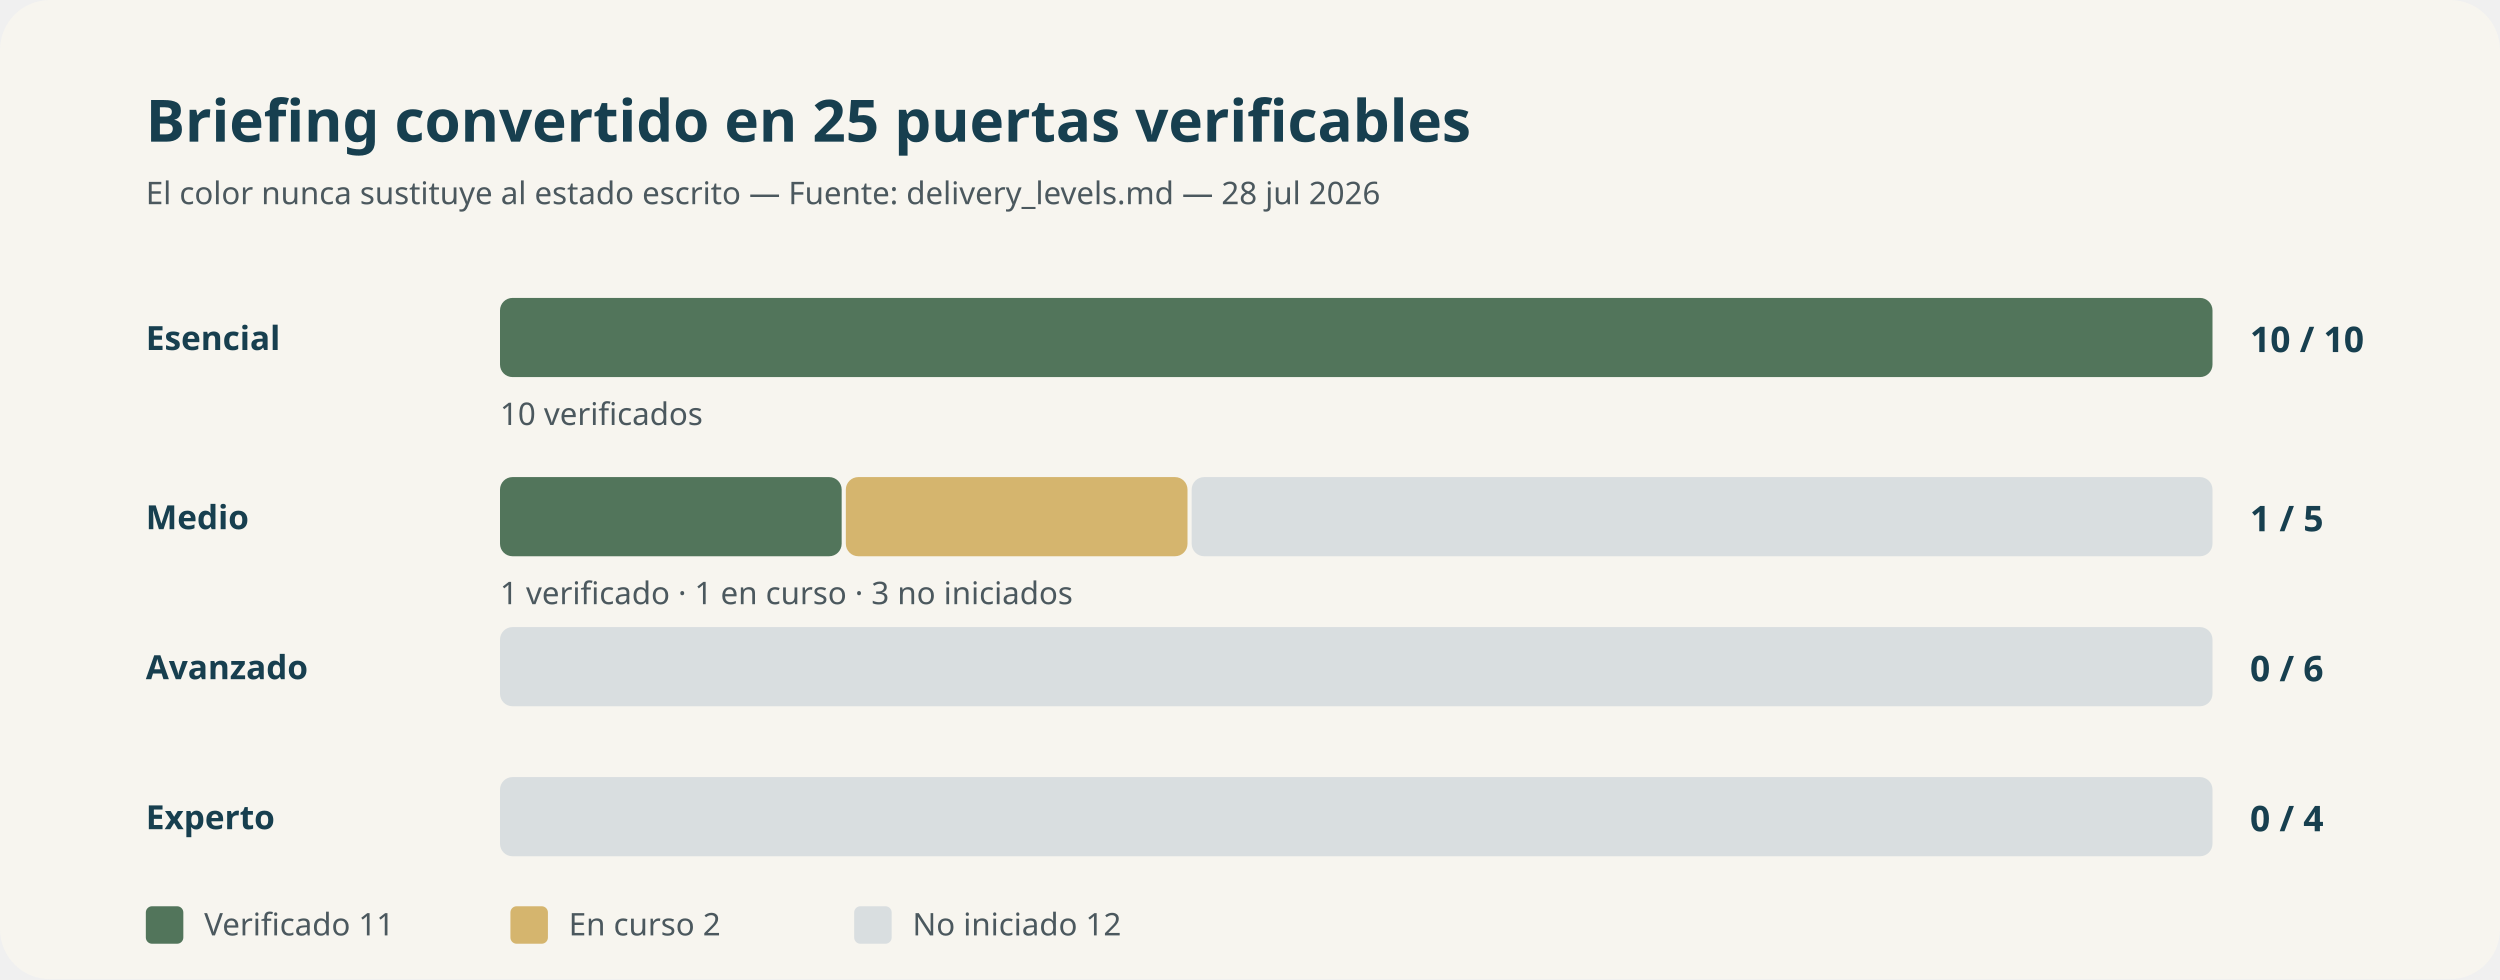
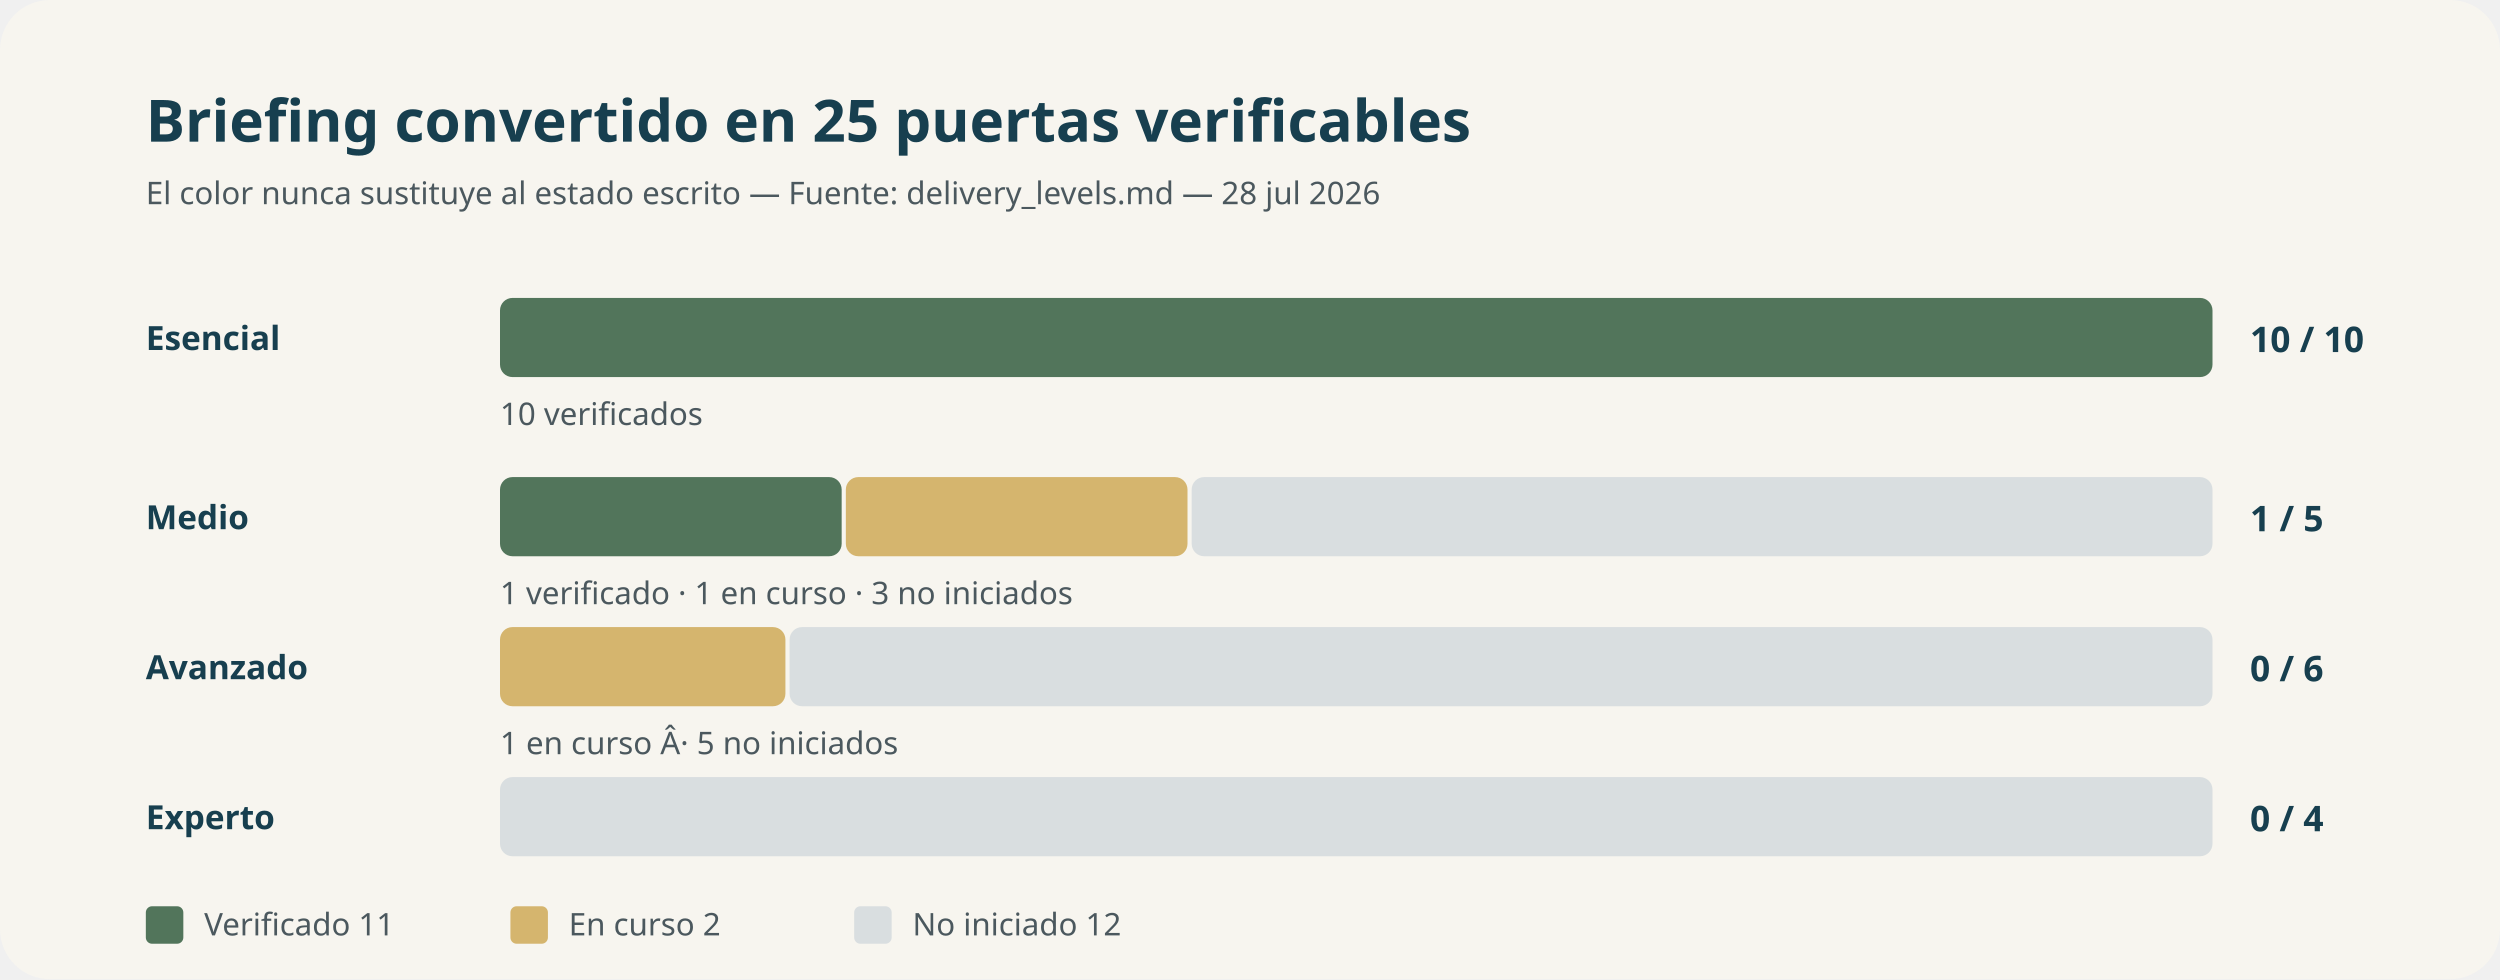
<svg xmlns="http://www.w3.org/2000/svg" width="1200" height="470" viewBox="0 0 1200 470" role="img" aria-labelledby="title desc">
  <defs>
    <style>
      .bg{fill:#f7f5ef}.title{font:700 28px system-ui,sans-serif;fill:#173f4f}.copy{font:400 15px system-ui,sans-serif;fill:#4b585e}
      .label{font:700 16px system-ui,sans-serif;fill:#173f4f}.count{font:700 17px system-ui,sans-serif;fill:#173f4f}
      .not{fill:#d9dee0}.doing{fill:#d5b56e}.done{fill:#52755b}.line{stroke:#fff;stroke-width:2}
    </style>
  </defs>
  <rect class="bg" width="1200" height="470" rx="24" />
  <text class="title" x="70" y="68">Briefing convertido en 25 puertas verificables</text>
  <text class="copy" x="70" y="98">El color nunca sustituye al estado escrito — Fuente: delivery_levels.md — 28 jul 2026</text>
  <text class="label" x="70" y="168">Esencial</text>
  <rect class="done" x="240" y="143" width="822" height="38" rx="6" />
  <text class="count" x="1080" y="169">10 / 10</text>
  <text class="copy" x="240" y="204">10 verificados</text>
  <text class="label" x="70" y="254">Medio</text>
  <rect class="done" x="240" y="229" width="164" height="38" rx="6" />
  <rect class="doing" x="406" y="229" width="164" height="38" rx="6" />
  <rect class="not" x="572" y="229" width="490" height="38" rx="6" />
  <text class="count" x="1080" y="255">1 / 5</text>
  <text class="copy" x="240" y="290">1 verificado · 1 en curso · 3 no iniciados</text>
  <text class="label" x="70" y="326">Avanzado</text>
-   <rect class="not" x="240" y="301" width="822" height="38" rx="6" />
+   <rect class="doing" x="240" y="301" width="137" height="38" rx="6" />
+   <rect class="not" x="379" y="301" width="683" height="38" rx="6" />
  <text class="count" x="1080" y="327">0 / 6</text>
+   <text class="copy" x="240" y="362">1 en curso Â· 5 no iniciados</text>
  <text class="label" x="70" y="398">Experto</text>
  <rect class="not" x="240" y="373" width="822" height="38" rx="6" />
  <text class="count" x="1080" y="399">0 / 4</text>
  <rect class="done" x="70" y="435" width="18" height="18" rx="3" />
  <text class="copy" x="98" y="449">Verificado 11</text>
  <rect class="doing" x="245" y="435" width="18" height="18" rx="3" />
  <text class="copy" x="273" y="449">En curso 2</text>
  <rect class="not" x="410" y="435" width="18" height="18" rx="3" />
  <text class="copy" x="438" y="449">No iniciado 12</text>
</svg>
